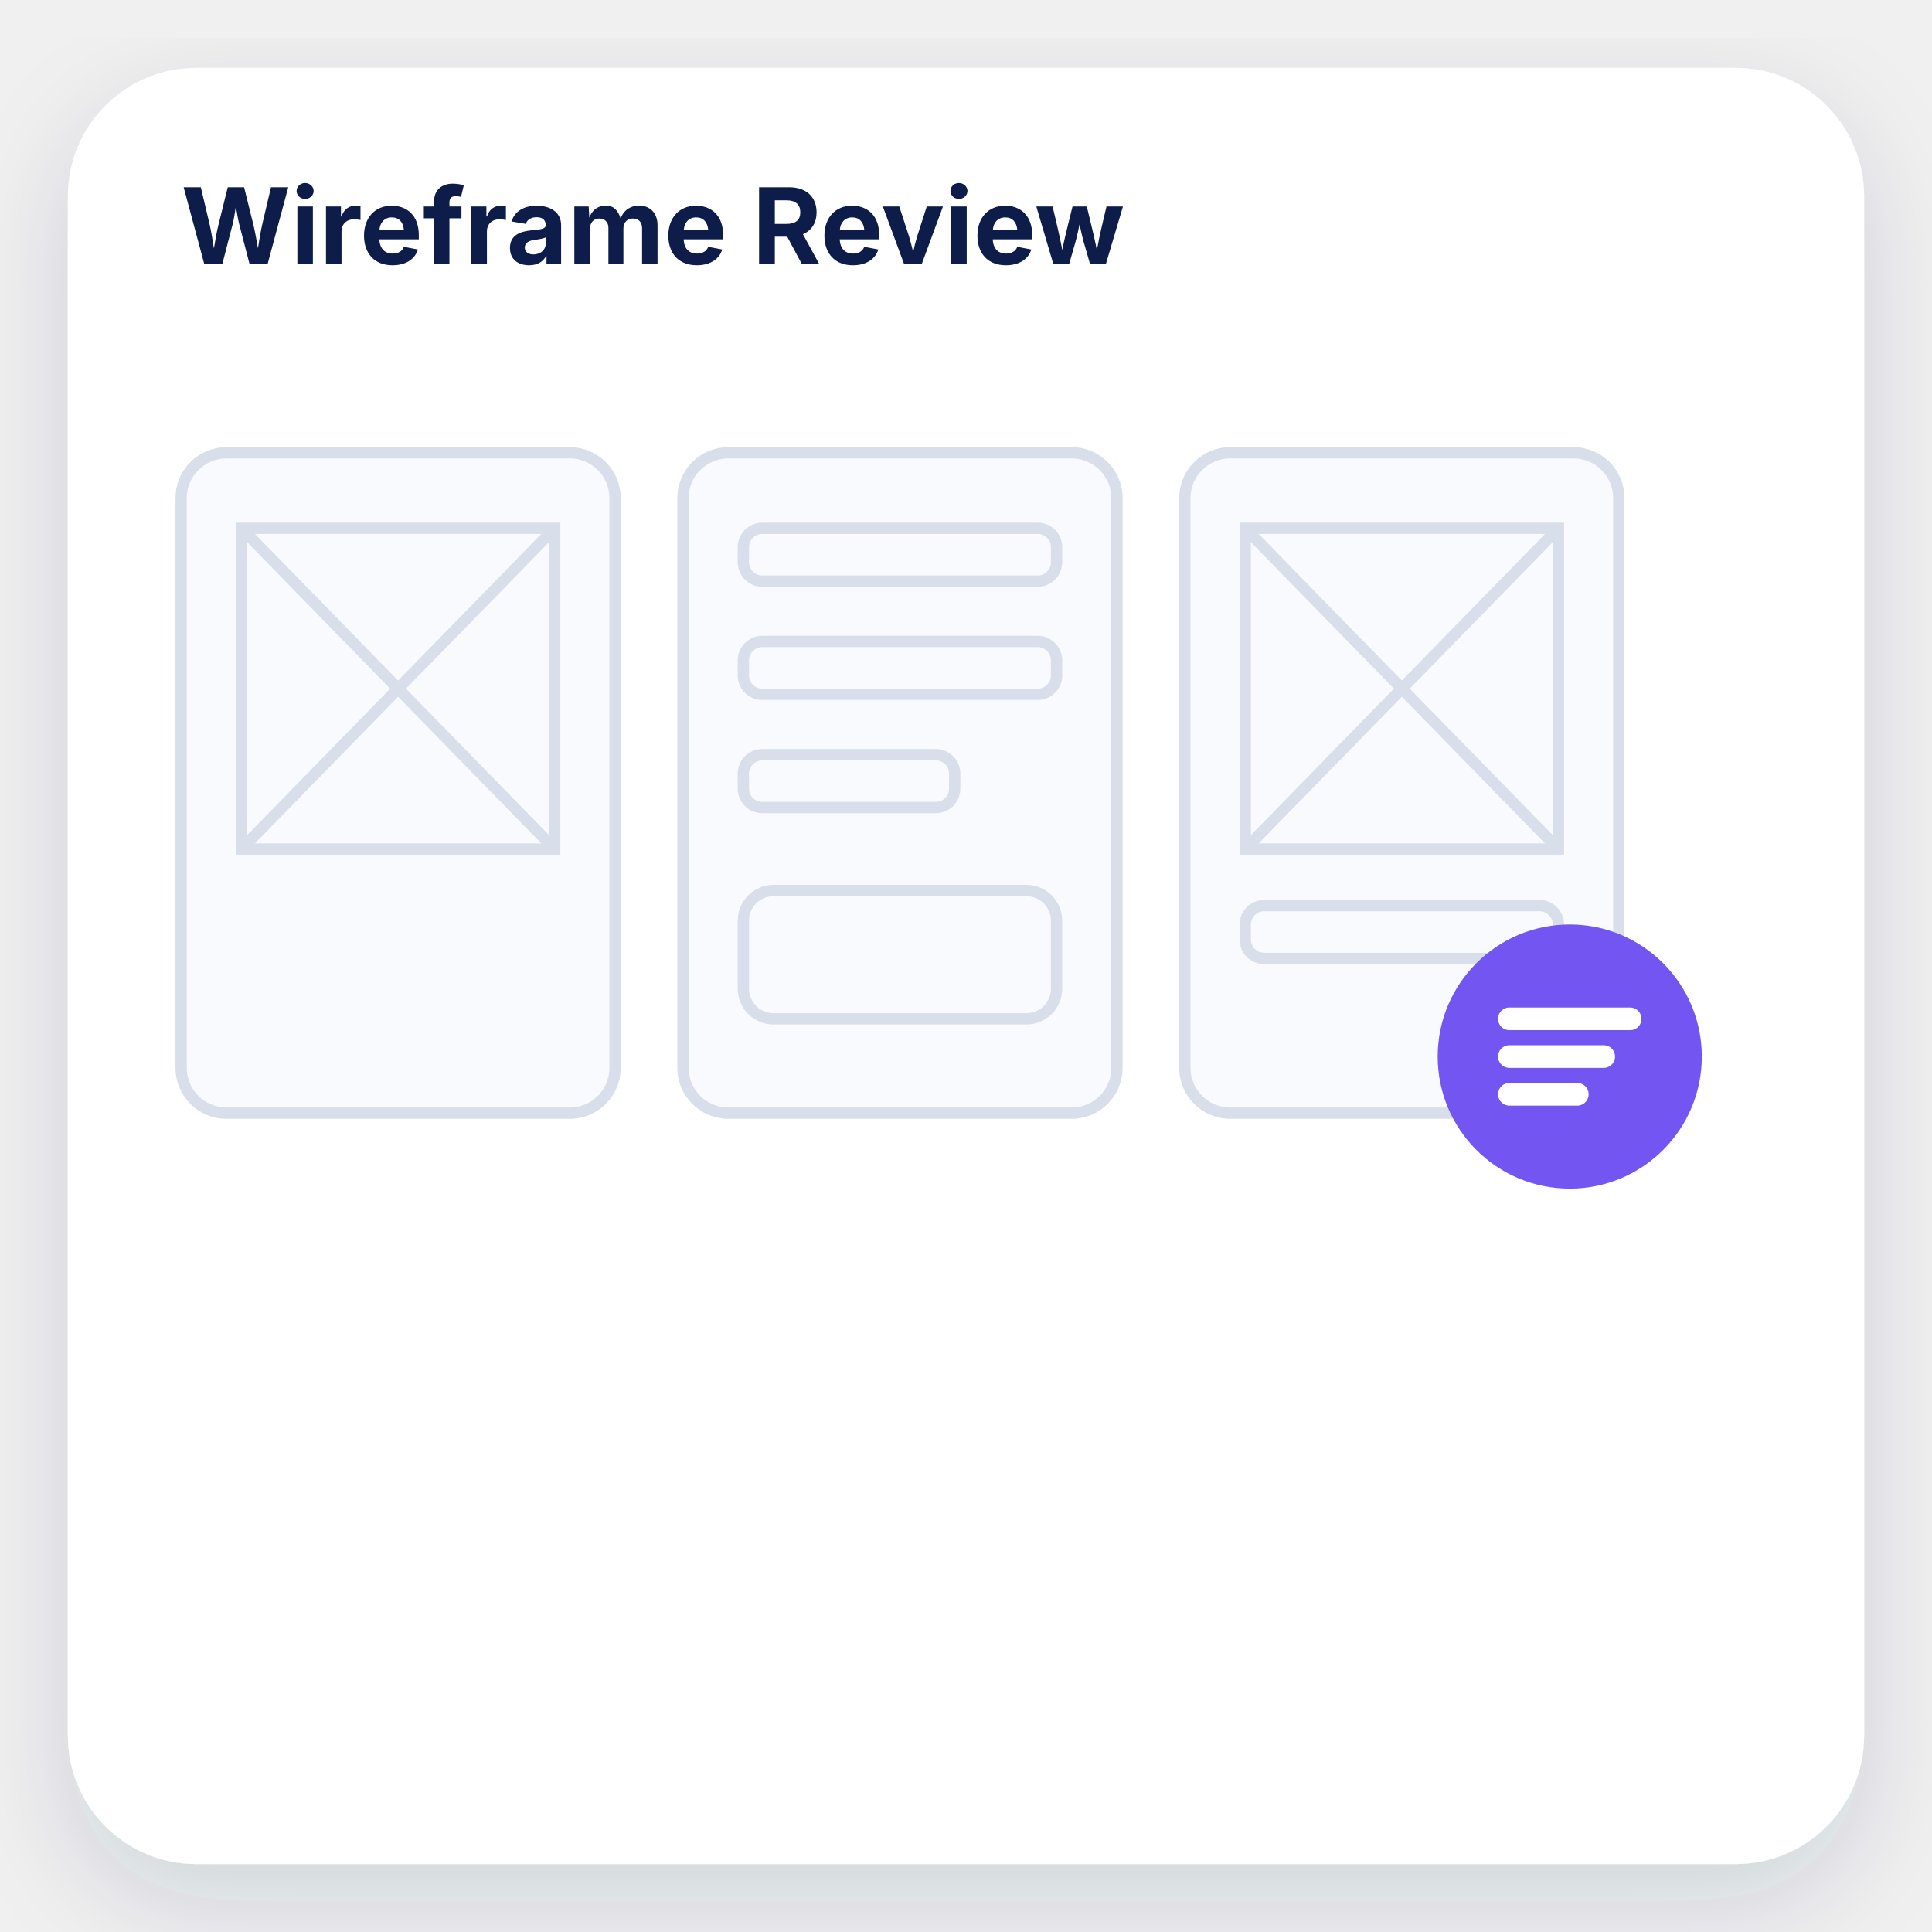
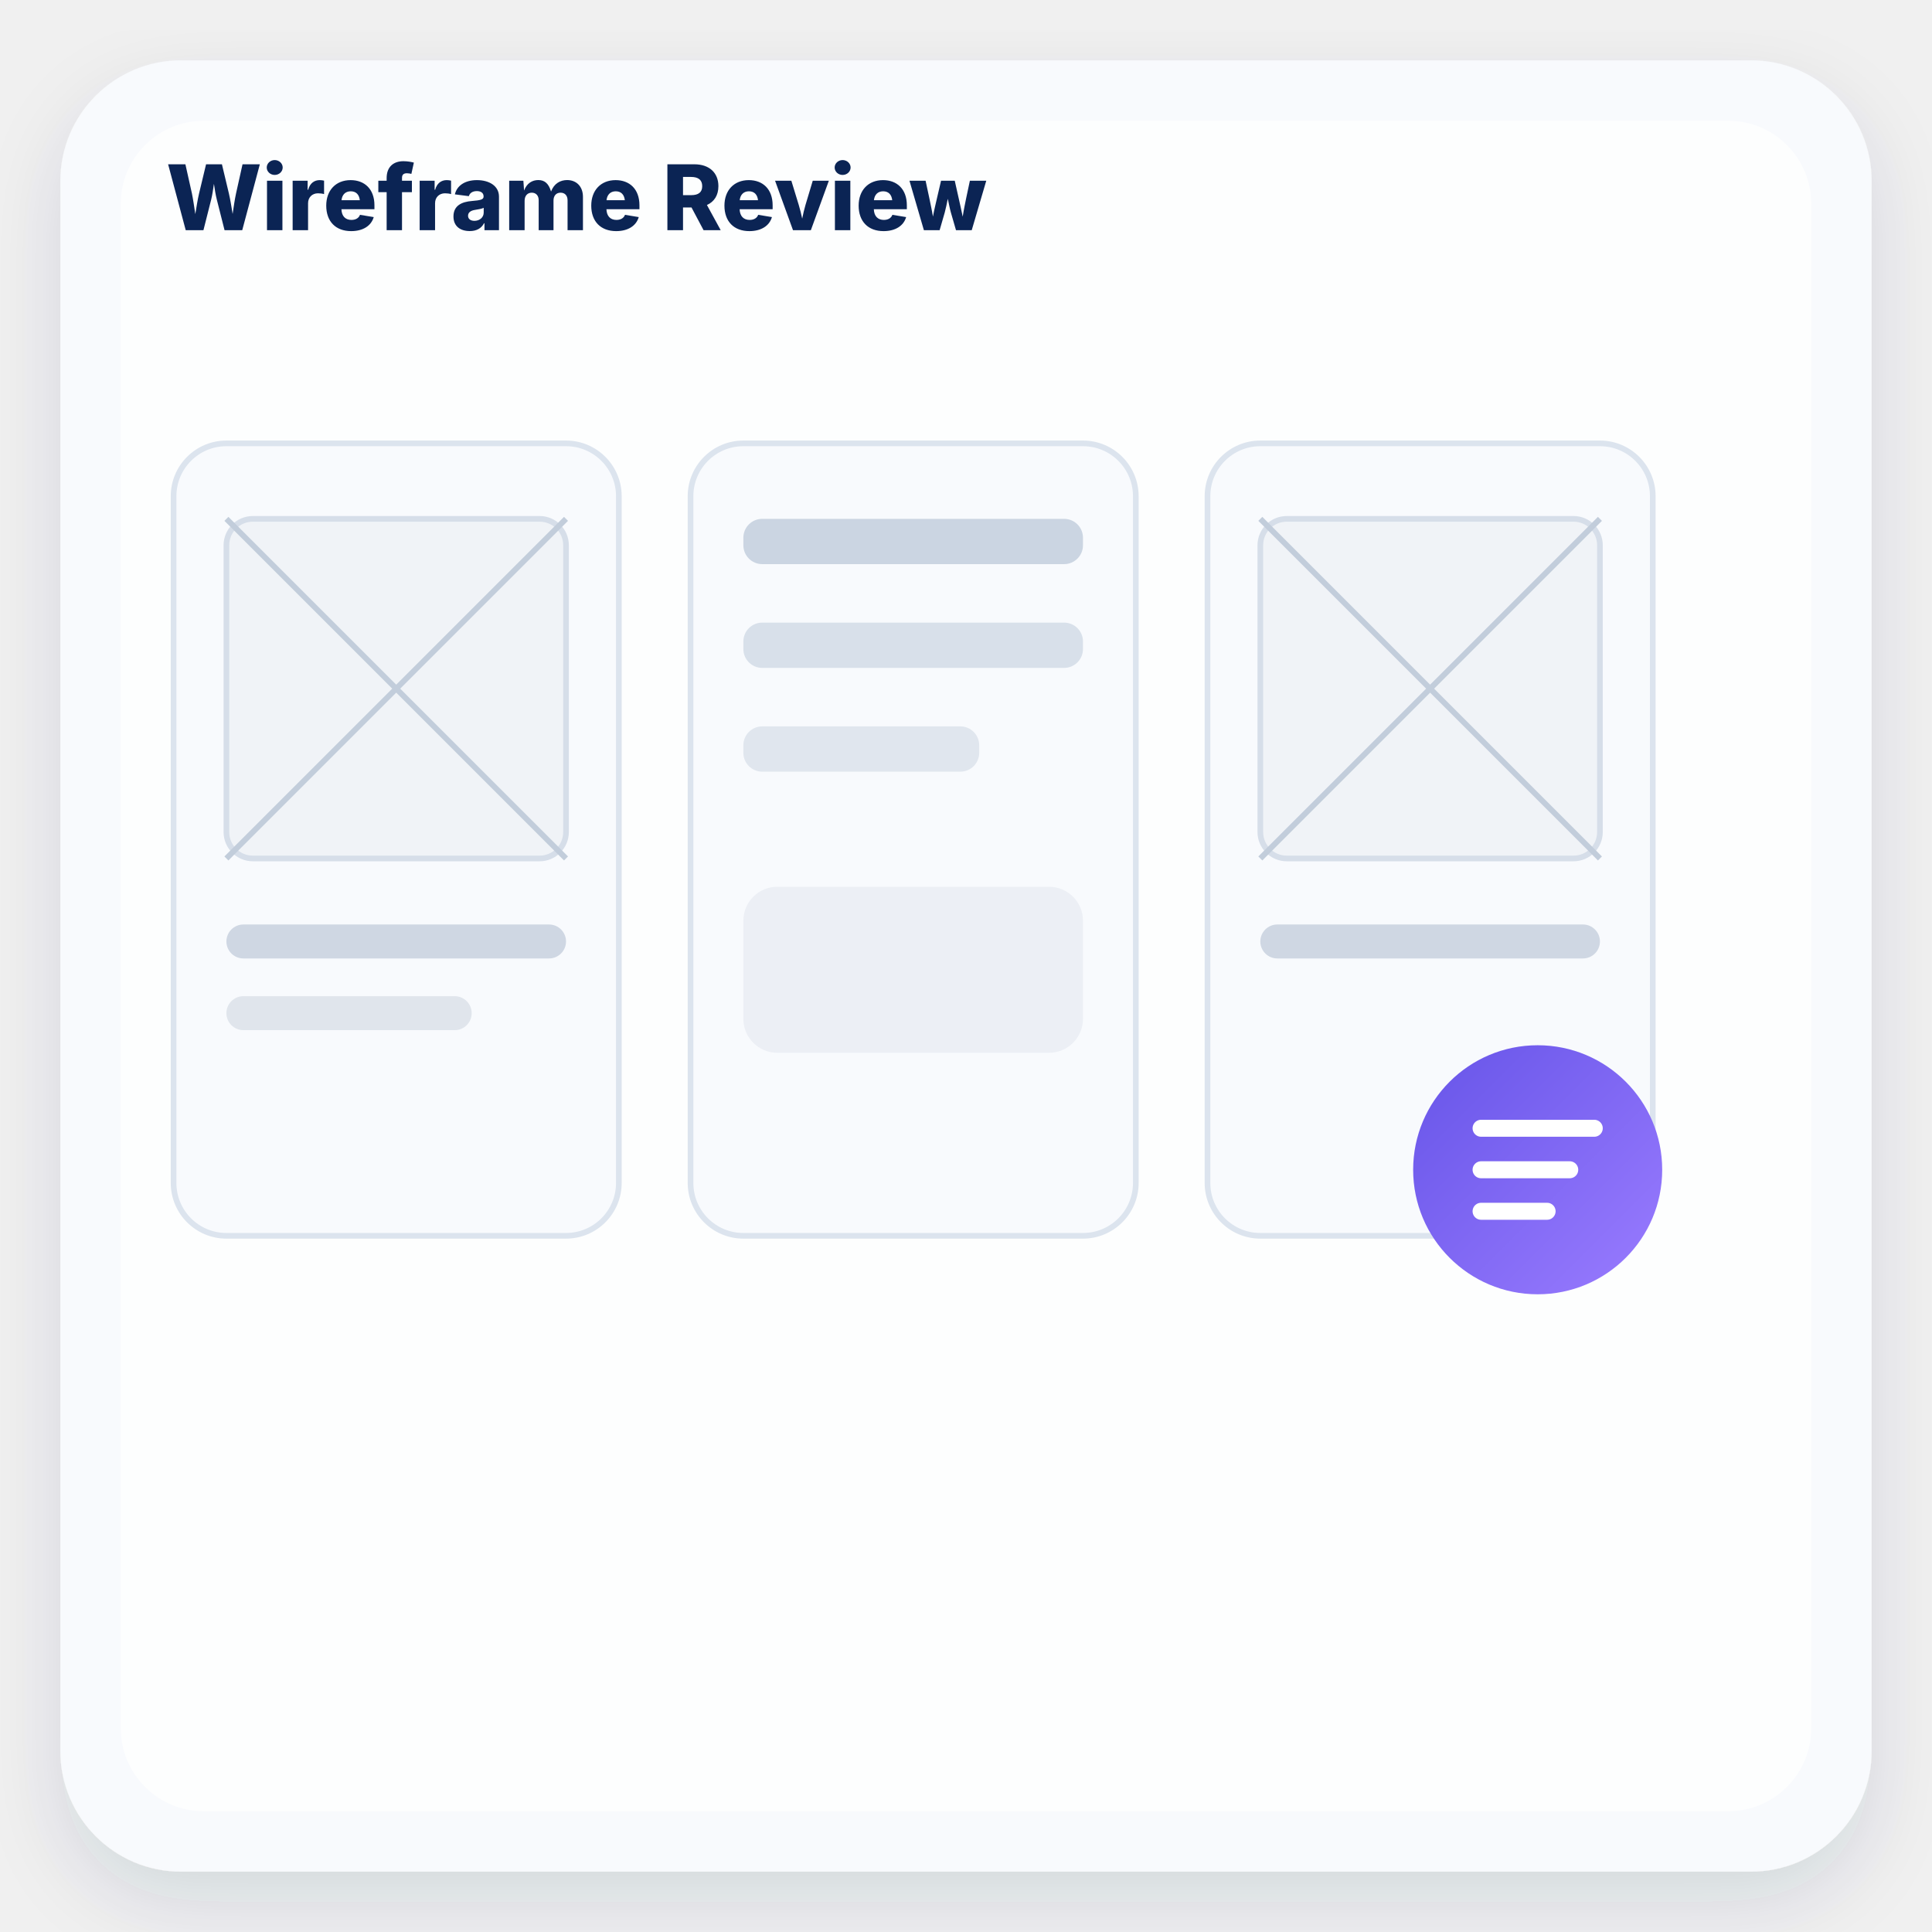
- <svg xmlns="http://www.w3.org/2000/svg" width="512" height="512" viewBox="0 0 512 512">
+ <svg xmlns="http://www.w3.org/2000/svg" width="1024" height="1024" viewBox="0 0 1024 1024">
  <defs>
-     <linearGradient id="blue" x1="0" x2="1">
-       <stop stop-color="#1474E8" />
-       <stop offset="1" stop-color="#287CF4" />
+     <linearGradient id="blueGrad" x1="0" y1="0" x2="1" y2="1">
+       <stop offset="0%" stop-color="#2F80ED" />
+       <stop offset="100%" stop-color="#4EA5FF" />
    </linearGradient>
-     <linearGradient id="teal" x1="0" x2="1">
-       <stop stop-color="#08A88D" />
-       <stop offset="1" stop-color="#21D0B0" />
+     <linearGradient id="tealGrad" x1="0" y1="0" x2="1" y2="1">
+       <stop offset="0%" stop-color="#11A98D" />
+       <stop offset="100%" stop-color="#35D3BA" />
    </linearGradient>
-     <linearGradient id="purple" x1="0" x2="1">
-       <stop stop-color="#654CF0" />
-       <stop offset="1" stop-color="#9B76FF" />
+     <linearGradient id="purpleGrad" x1="0" y1="0" x2="1" y2="1">
+       <stop offset="0%" stop-color="#6654E8" />
+       <stop offset="100%" stop-color="#9A7CFF" />
    </linearGradient>
-     <linearGradient id="pink" x1="0" x2="1">
-       <stop stop-color="#FF5C86" />
-       <stop offset="1" stop-color="#FF9AB2" />
-     </linearGradient>
-     <linearGradient id="navy" x1="0" y1="0" x2="1" y2="1">
-       <stop stop-color="#061947" />
-       <stop offset="1" stop-color="#0D3974" />
-     </linearGradient>
-     <radialGradient id="glow">
-       <stop stop-color="#28D4FF" stop-opacity=".52" />
-       <stop offset="1" stop-color="#28D4FF" stop-opacity="0" />
-     </radialGradient>
-     <filter id="shadow" x="-50%" y="-50%" width="200%" height="200%">
-       <feDropShadow dx="0" dy="10" stdDeviation="14" flood-color="#0D2B5B" flood-opacity=".14" />
-     </filter>
-     <filter id="deepShadow" x="-50%" y="-50%" width="200%" height="200%">
-       <feDropShadow dx="0" dy="20" stdDeviation="24" flood-color="#04132F" flood-opacity=".25" />
+     <filter id="cardShadow" x="-20%" y="-20%" width="140%" height="140%">
+       <feDropShadow dx="0" dy="16" stdDeviation="20" flood-color="#102A56" flood-opacity=".12" />
    </filter>
  </defs>
-   <g filter="url(#shadow)">
-     <rect x="18" y="18" width="476" height="476" rx="34" fill="#fff" />
-     <text x="48" y="70" font-family="Inter,Arial" font-size="28" font-weight="700" fill="#071B49">Wireframe Review</text>
-     <g transform="translate(48,120)" fill="#F8FAFD" stroke="#D8DFEB" stroke-width="3">
-       <rect x="0" y="0" width="115" height="175" rx="12" />
-       <rect x="133" y="0" width="115" height="175" rx="12" />
-       <rect x="266" y="0" width="115" height="175" rx="12" />
-       <rect x="16" y="20" width="83" height="85" />
-       <path d="M16 20 L99 105 M99 20 L16 105" />
-       <rect x="149" y="20" width="83" height="14" rx="5" />
-       <rect x="149" y="50" width="83" height="14" rx="5" />
-       <rect x="149" y="80" width="56" height="14" rx="5" />
-       <rect x="149" y="116" width="83" height="34" rx="8" />
-       <rect x="282" y="20" width="83" height="85" />
-       <path d="M282 20 L365 105 M365 20 L282 105" />
-       <rect x="282" y="120" width="83" height="14" rx="5" />
-       <circle cx="368" cy="160" r="35" fill="#7357F1" stroke="none" />
-       <path d="M352 150 H384 M352 160 H377 M352 170 H370" stroke="#fff" stroke-width="6" stroke-linecap="round" />
-     </g>
+   <g filter="url(#cardShadow)">
+     <rect x="32" y="32" width="960" height="960" rx="64" fill="#F8FAFD" />
  </g>
+   <rect x="64" y="64" width="896" height="896" rx="44" fill="#FFFFFF" opacity=".72" />
+   <text x="88" y="122" font-family="Inter,Arial,sans-serif" font-size="48" font-weight="800" fill="#0B2454">Wireframe Review</text>
+   <rect x="92" y="235" width="236" height="420" rx="28" fill="#F8FAFD" stroke="#DCE4EE" stroke-width="3" />
+   <rect x="366" y="235" width="236" height="420" rx="28" fill="#F8FAFD" stroke="#DCE4EE" stroke-width="3" />
+   <rect x="640" y="235" width="236" height="420" rx="28" fill="#F8FAFD" stroke="#DCE4EE" stroke-width="3" />
+   <rect x="120" y="275" width="180" height="180" rx="14" fill="#F0F3F7" stroke="#D6DEE9" stroke-width="3" />
+   <path d="M120 275 L300 455 M300 275 L120 455" stroke="#C2CDDB" stroke-width="3" />
+   <rect x="120" y="490" width="180" height="18" rx="9" fill="#CFD7E3" />
+   <rect x="120" y="528" width="130" height="18" rx="9" fill="#E0E5EC" />
+ # second
+ <rect x="394" y="275" width="180" height="24" rx="10" fill="#CBD5E2" />
+   <rect x="394" y="330" width="180" height="24" rx="10" fill="#D8E0EA" />
+   <rect x="394" y="385" width="125" height="24" rx="10" fill="#E0E6EE" />
+   <rect x="394" y="470" width="180" height="88" rx="18" fill="#ECEFF5" />
+ # third
+ <rect x="668" y="275" width="180" height="180" rx="14" fill="#F0F3F7" stroke="#D6DEE9" stroke-width="3" />
+   <path d="M668 275 L848 455 M848 275 L668 455" stroke="#C2CDDB" stroke-width="3" />
+   <rect x="668" y="490" width="180" height="18" rx="9" fill="#CFD7E3" />
+   <circle cx="815" cy="620" r="66" fill="url(#purpleGrad)" />
+   <path d="M785 598 H845 M785 620 H832 M785 642 H820" stroke="#fff" stroke-width="9" stroke-linecap="round" />
</svg>
